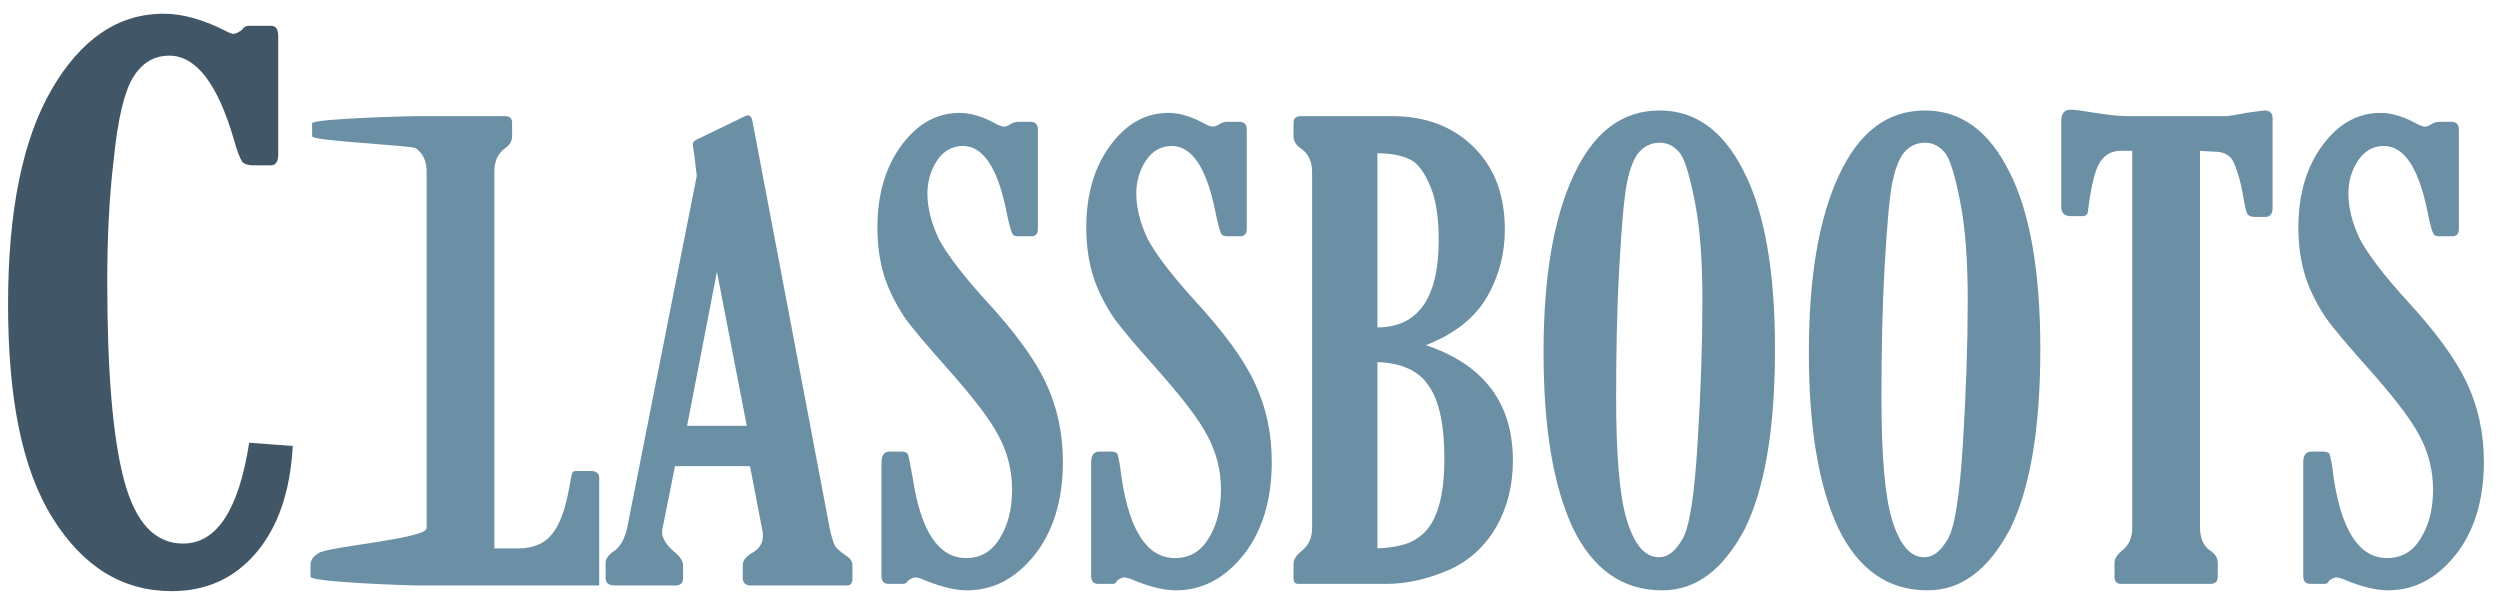
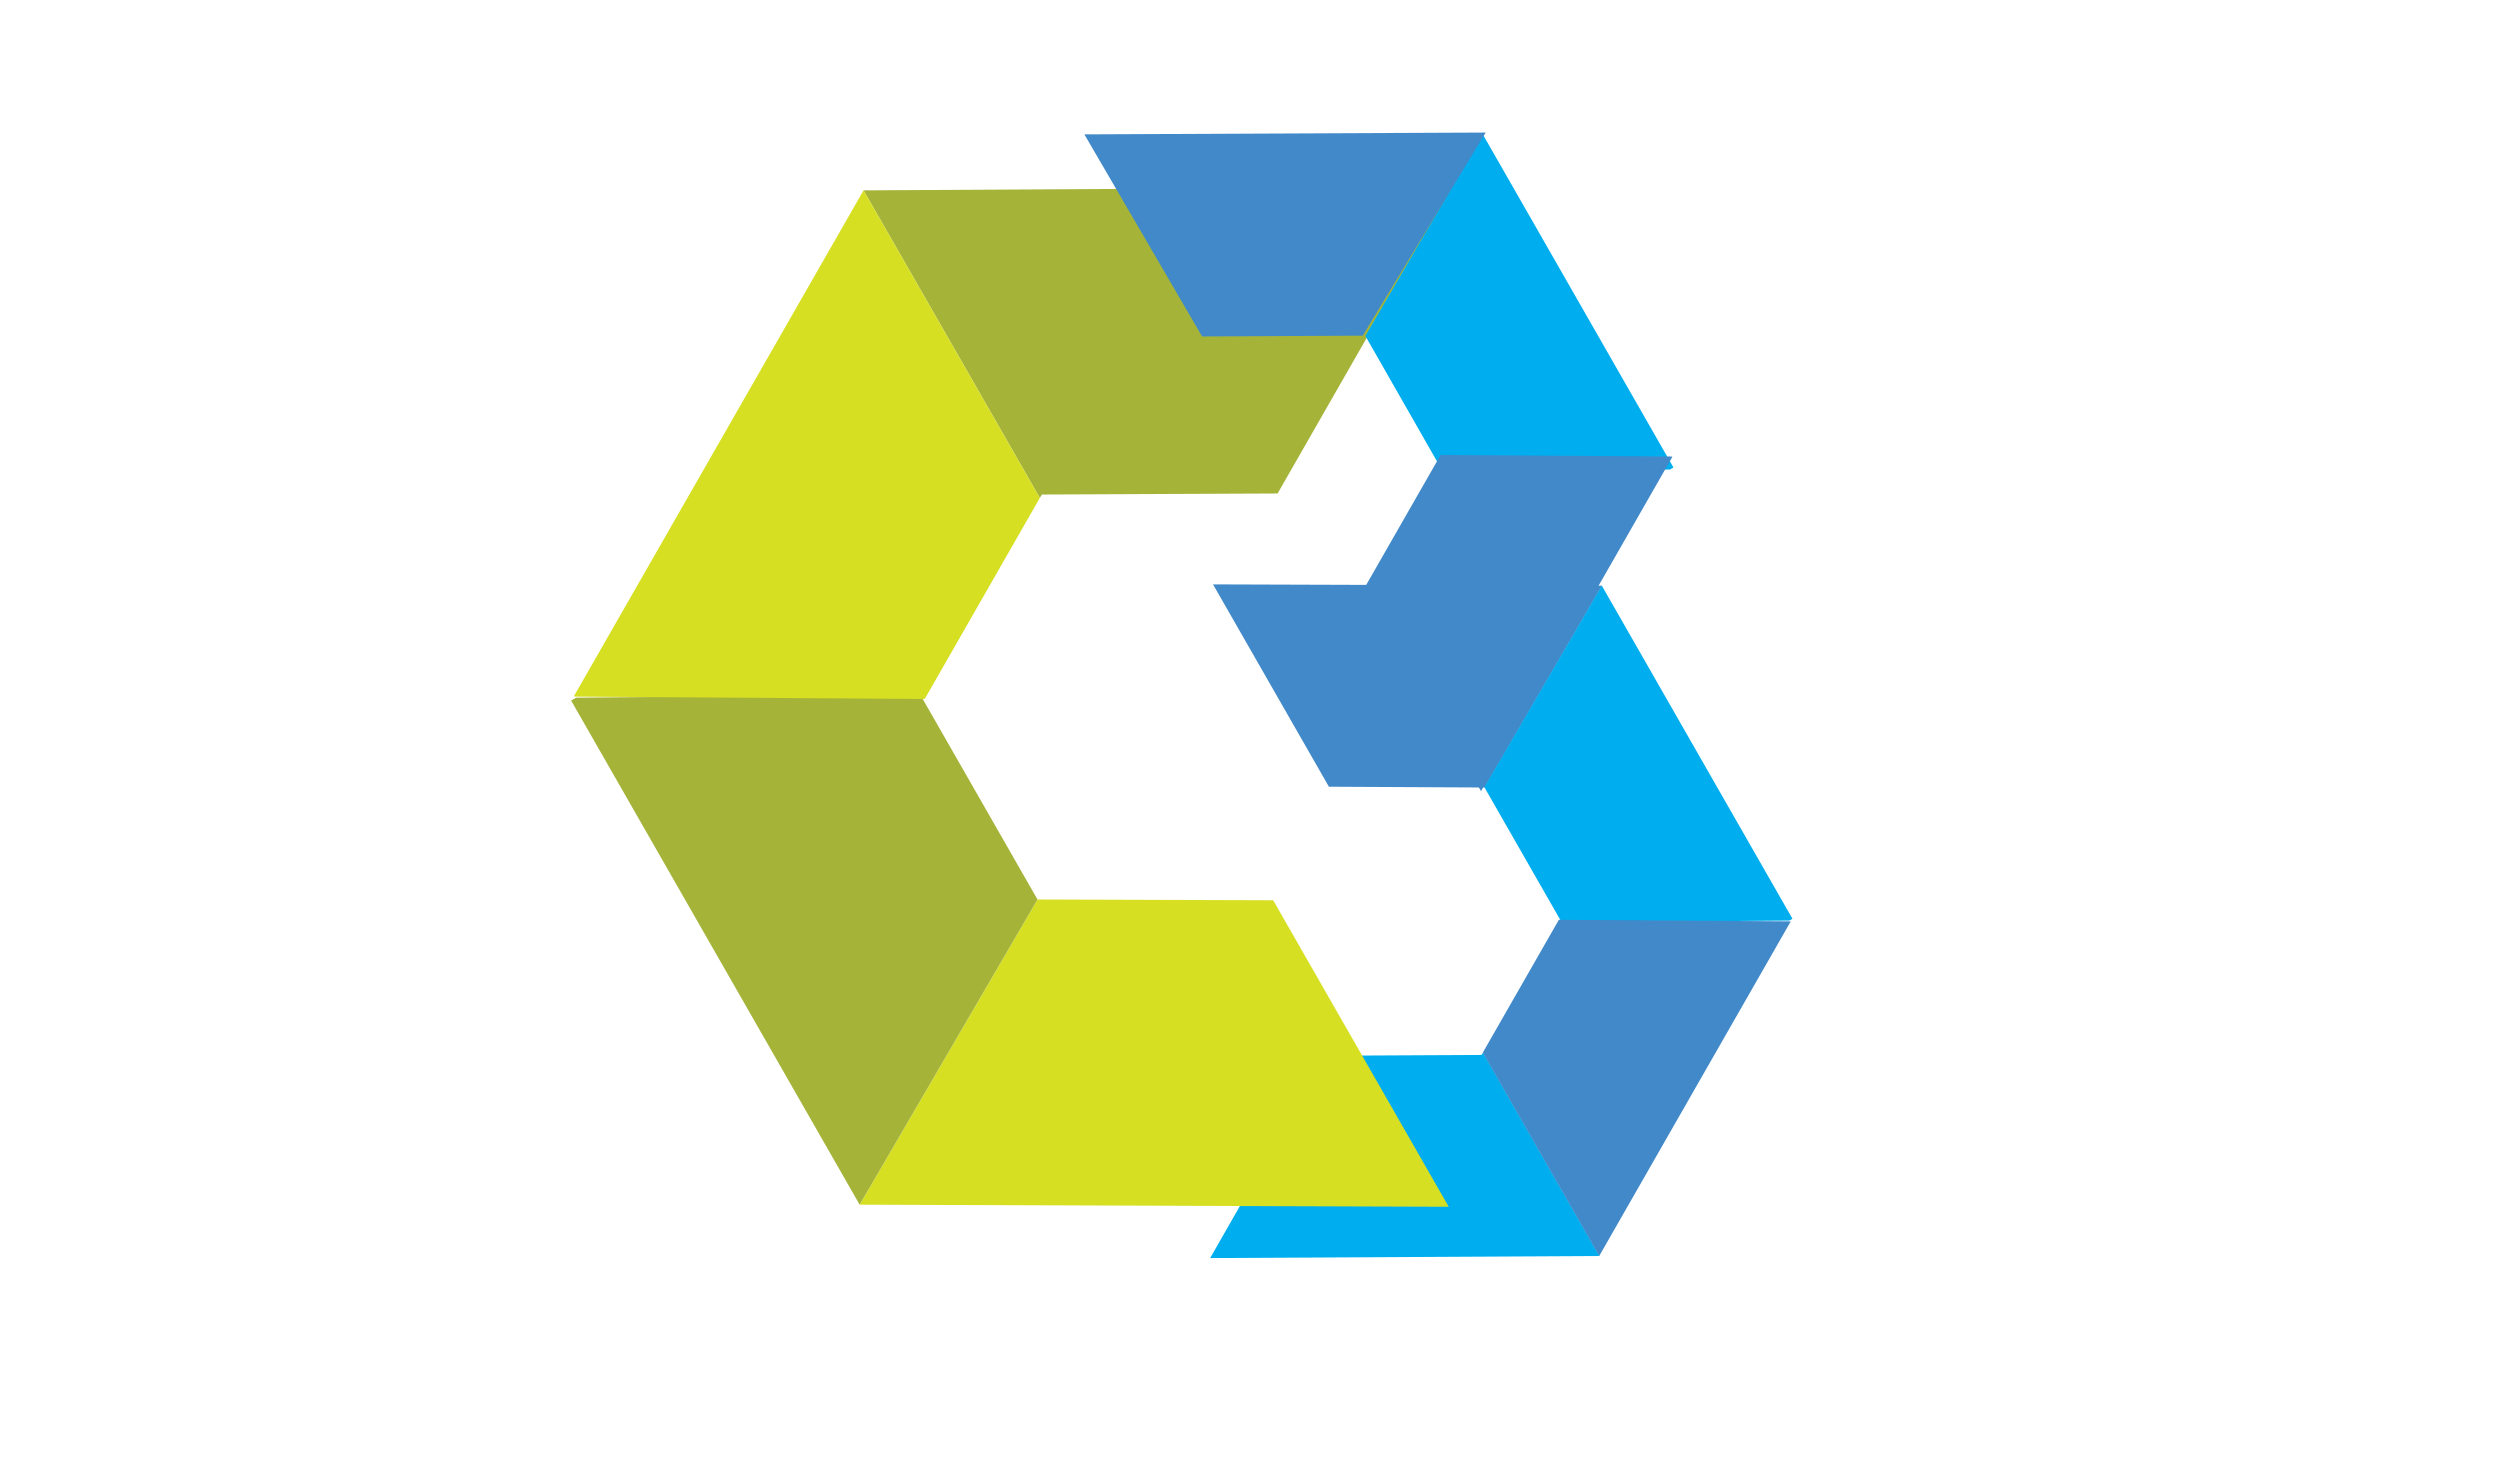
- <svg xmlns="http://www.w3.org/2000/svg" version="1.1" id="Layer_1" x="0px" y="0px" viewBox="0 0 310 75" style="enable-background:new 0 0 310 75;" xml:space="preserve">
+ <svg xmlns="http://www.w3.org/2000/svg" version="1.1" id="Layer_1" x="0px" y="0px" viewBox="0 0 960 560" style="enable-background:new 0 0 960 560;" xml:space="preserve">
  <style type="text/css">
- 	.st0{fill:#415666;}
- 	.st1{fill:#6B8FA5;}
+ 	.st0{fill:#00AEEF;}
+ 	.st1{fill:#4189C9;}
+ 	.st2{fill:#D7DF23;}
+ 	.st3{fill:#A5B439;}
</style>
  <g>
-     <path class="st0" d="M36.3,55.3c-0.3,5.6-1.8,10-4.5,13.2s-6.2,4.8-10.5,4.8c-6.1,0-11-3-14.8-9.1S1,49.3,1,37.7   c0-11.5,1.8-20.4,5.4-26.6s8.2-9.4,13.9-9.4c2.3,0,4.9,0.7,7.8,2.2c0.4,0.2,0.7,0.3,0.9,0.3c0.2,0,0.6-0.2,1-0.5   c0.2-0.3,0.5-0.5,0.8-0.5h2.8c0.6,0,0.9,0.4,0.9,1.3v14.7c0,0.8-0.3,1.3-0.9,1.3h-2.2c-0.7,0-1.2-0.2-1.4-0.5   c-0.2-0.3-0.6-1.2-1-2.7c-2-6.9-4.7-10.4-8-10.4c-1.9,0-3.4,0.9-4.5,2.7s-1.9,5.2-2.4,10.2c-0.6,5-0.8,10-0.8,15.2   c0,11.2,0.7,19.4,2.1,24.6s3.8,7.8,7.3,7.8c4.2,0,6.9-4.2,8.2-12.5L36.3,55.3z" />
-     <path class="st1" d="M52.9,65.5V21.3c0-1.3-0.4-2.2-1.3-2.9C51,18,38.7,17.5,38.7,16.9v-1.6c0-0.6,12.3-0.9,12.9-0.9h11.1   c0.5,0,0.8,0.3,0.8,0.8v1.7c0,0.6-0.3,1.1-0.9,1.5c-0.9,0.7-1.3,1.6-1.3,2.9V68h3c1.8,0,3.2-0.6,4.1-1.7c1-1.2,1.7-3.1,2.2-5.9   c0.2-1.1,0.3-1.7,0.4-1.8c0.1-0.2,0.3-0.2,0.6-0.2h1.7c0.6,0,1,0.3,1,0.8v13.4H51.7c-0.8,0-13.2-0.4-13.2-1.1v-1.4   c0-0.6,0.3-1.1,1-1.5C40.4,67.8,52.9,66.8,52.9,65.5z" />
-     <path class="st1" d="M86.4,21.8l-0.3-2.5c-0.1-0.8-0.2-1.3-0.2-1.4c0-0.2,0.2-0.5,0.5-0.6l6-2.9c0.1,0,0.2-0.1,0.3-0.1   c0.3,0,0.5,0.2,0.6,0.7l9.6,50.6c0.2,0.9,0.4,1.6,0.6,2c0.2,0.4,0.7,0.8,1.4,1.3c0.5,0.3,0.8,0.7,0.8,1.2v1.6   c0,0.6-0.2,0.9-0.7,0.9H93.1c-0.6,0-1-0.3-1-0.9v-1.6c0-0.6,0.4-1.1,1.1-1.5c0.9-0.5,1.4-1.2,1.4-2.1c0-0.2,0-0.5-0.1-0.9L93,57.8   h-9.3l-1.5,7.5c-0.1,0.3-0.1,0.6-0.1,0.7c0,0.7,0.5,1.6,1.6,2.5c0.7,0.6,1,1.1,1,1.6v1.6c0,0.6-0.3,0.9-1,0.9h-7.4   c-0.8,0-1.2-0.3-1.2-0.9v-1.9c0-0.5,0.3-0.9,0.8-1.3c1-0.6,1.6-1.7,1.9-3.2L86.4,21.8z M88.9,33.7l-3.7,19.1h7.4L88.9,33.7z" />
-     <path class="st1" d="M112,72.4h-1.8c-0.6,0-0.9-0.3-0.9-1v-14c0-0.9,0.3-1.4,1-1.4h1.5c0.4,0,0.7,0.1,0.8,0.4   c0.1,0.3,0.3,1.3,0.6,3c1,6.5,3.2,9.8,6.6,9.8c1.8,0,3.2-0.8,4.2-2.5c1-1.6,1.5-3.6,1.5-6s-0.6-4.7-1.7-6.7   c-1.1-2.1-3.2-4.8-6.4-8.4c-2.4-2.7-4.2-4.8-5.2-6.2c-1-1.5-1.9-3.2-2.5-5c-0.6-1.9-0.9-3.9-0.9-6.2c0-4.1,1-7.5,3-10.2   s4.4-4,7.2-4c1.3,0,2.7,0.4,4.2,1.2c0.7,0.4,1.1,0.5,1.3,0.5s0.5-0.1,0.8-0.3c0.3-0.2,0.6-0.3,1.1-0.3h1.3c0.7,0,1,0.3,1,1v12.3   c0,0.6-0.3,0.9-0.8,0.9h-1.6c-0.4,0-0.7-0.1-0.8-0.4c-0.1-0.2-0.4-1.1-0.7-2.7c-1.1-5.4-2.9-8.1-5.4-8.1c-1.3,0-2.4,0.6-3.2,1.8   c-0.8,1.2-1.2,2.6-1.2,4.1c0,1.8,0.5,3.7,1.4,5.6c1,1.9,2.9,4.4,5.7,7.5c3.7,4,6.2,7.4,7.6,10.4c1.4,3,2.1,6.2,2.1,9.8   c0,4.7-1.2,8.6-3.5,11.5c-2.4,3-5.2,4.4-8.4,4.4c-1.4,0-3.1-0.4-5.1-1.2c-0.6-0.3-1.1-0.4-1.3-0.4s-0.5,0.1-0.9,0.4   C112.4,72.3,112.2,72.4,112,72.4z" />
-     <path class="st1" d="M138,72.4h-1.8c-0.6,0-0.9-0.3-0.9-1v-14c0-0.9,0.3-1.4,1-1.4h1.5c0.4,0,0.7,0.1,0.8,0.4   c0.1,0.3,0.3,1.3,0.5,3c1,6.5,3.2,9.8,6.6,9.8c1.8,0,3.2-0.8,4.2-2.5c1-1.6,1.5-3.6,1.5-6s-0.6-4.7-1.7-6.7   c-1.1-2.1-3.2-4.8-6.4-8.4c-2.4-2.7-4.2-4.8-5.2-6.2c-1-1.5-1.9-3.2-2.5-5c-0.6-1.9-0.9-3.9-0.9-6.2c0-4.1,1-7.5,3-10.2   s4.4-4,7.2-4c1.3,0,2.7,0.4,4.2,1.2c0.7,0.4,1.1,0.5,1.3,0.5s0.5-0.1,0.8-0.3c0.3-0.2,0.6-0.3,1.1-0.3h1.3c0.7,0,1,0.3,1,1v12.3   c0,0.6-0.3,0.9-0.8,0.9h-1.6c-0.4,0-0.7-0.1-0.8-0.4c-0.1-0.2-0.4-1.1-0.7-2.7c-1.1-5.4-2.9-8.1-5.4-8.1c-1.3,0-2.4,0.6-3.2,1.8   c-0.8,1.2-1.2,2.6-1.2,4.1c0,1.8,0.5,3.7,1.4,5.6c1,1.9,2.9,4.4,5.7,7.5c3.7,4,6.2,7.4,7.6,10.4s2.1,6.2,2.1,9.8   c0,4.7-1.2,8.6-3.5,11.5c-2.4,3-5.2,4.4-8.4,4.4c-1.4,0-3.1-0.4-5.1-1.2c-0.6-0.3-1.1-0.4-1.3-0.4s-0.5,0.1-0.9,0.4   C138.4,72.3,138.2,72.4,138,72.4z" />
-     <path class="st1" d="M176.8,42.8c7.2,2.4,10.8,7.2,10.8,14.3c0,3.1-0.7,5.9-2.1,8.3s-3.4,4.2-5.9,5.3c-2.6,1.1-5.1,1.7-7.7,1.7H161   c-0.4,0-0.6-0.2-0.6-0.7v-1.8c0-0.5,0.3-1,0.9-1.5c0.9-0.7,1.4-1.6,1.4-2.9V21.3c0-1.3-0.5-2.3-1.4-2.9c-0.6-0.4-0.9-0.9-0.9-1.5   v-1.7c0-0.5,0.3-0.8,0.9-0.8h11.3c4.2,0,7.6,1.3,10.2,3.9c2.6,2.6,3.8,6,3.8,10.2c0,2.9-0.7,5.7-2.2,8.3   C182.9,39.4,180.4,41.4,176.8,42.8z M170.8,19v21.6c5,0,7.6-3.6,7.6-10.8c0-2.7-0.3-4.9-1-6.6s-1.5-2.9-2.5-3.4   C173.9,19.3,172.5,19,170.8,19z M170.8,44.9V68c2-0.1,3.6-0.4,4.7-1.1c1.2-0.7,2.1-1.8,2.7-3.5c0.6-1.6,0.9-3.8,0.9-6.6   c0-4-0.6-7-1.9-8.9C176,46,173.8,45,170.8,44.9z" />
-     <path class="st1" d="M206.1,73.2c-4.9,0-8.6-2.6-11.1-7.8c-2.4-5.2-3.6-12.4-3.6-21.7c0-9.2,1.2-16.5,3.7-21.9s6-8.1,10.7-8.1   c4.4,0,7.9,2.5,10.4,7.5c2.6,5,3.9,12.4,3.9,22.1c0,10-1.3,17.4-3.8,22.4C213.6,70.7,210.3,73.2,206.1,73.2z M205.7,69.1   c1.1,0,2-0.7,2.9-2.2s1.5-5.4,1.9-11.9s0.6-12.4,0.6-17.8c0-4.9-0.3-8.9-0.9-12s-1.2-5.2-1.8-6.1c-0.7-0.9-1.5-1.4-2.6-1.4   c-0.9,0-1.7,0.3-2.4,1s-1.2,1.9-1.6,3.7c-0.4,1.8-0.7,5.3-1,10.6c-0.3,5.2-0.4,10.7-0.4,16.3c0,7,0.4,12.1,1.3,15.1   S203.9,69.1,205.7,69.1z" />
-     <path class="st1" d="M239,73.2c-4.9,0-8.6-2.6-11.1-7.8c-2.4-5.2-3.6-12.4-3.6-21.7c0-9.2,1.2-16.5,3.7-21.9s6-8.1,10.7-8.1   c4.4,0,7.9,2.5,10.4,7.5c2.6,5,3.9,12.4,3.9,22.1c0,10-1.3,17.4-3.8,22.4C246.5,70.7,243.2,73.2,239,73.2z M238.6,69.1   c1.1,0,2-0.7,2.9-2.2s1.5-5.4,1.9-11.9s0.6-12.4,0.6-17.8c0-4.9-0.3-8.9-0.9-12s-1.2-5.2-1.8-6.1c-0.7-0.9-1.5-1.4-2.6-1.4   c-0.9,0-1.7,0.3-2.4,1s-1.2,1.9-1.6,3.7c-0.4,1.8-0.7,5.3-1,10.6c-0.3,5.2-0.4,10.7-0.4,16.3c0,7,0.4,12.1,1.3,15.1   S236.8,69.1,238.6,69.1z" />
-     <path class="st1" d="M272.8,18.7v46.7c0,1.3,0.4,2.3,1.3,2.9c0.6,0.4,0.9,0.9,0.9,1.5v1.7c0,0.6-0.3,0.9-0.9,0.9H263   c-0.5,0-0.8-0.3-0.8-0.8v-1.8c0-0.5,0.3-1,0.9-1.5c0.9-0.7,1.3-1.6,1.3-2.9V18.7H263c-1.2,0-2,0.5-2.6,1.4s-1.1,2.9-1.5,6.1   c0,0.4-0.3,0.6-0.7,0.6h-1.4c-0.8,0-1.2-0.4-1.2-1.1V14.9c0-0.8,0.4-1.3,1.1-1.3c0.5,0,1.3,0.1,2.5,0.3c1.9,0.3,3.4,0.5,4.4,0.5   h12.6c0.6-0.1,1.4-0.2,2.3-0.4c1.4-0.2,2.2-0.3,2.3-0.3c0.6,0,1,0.3,1,0.9v11.2c0,0.7-0.3,1.1-0.9,1.1h-1.3c-0.5,0-0.9-0.2-1-0.5   s-0.3-1.1-0.5-2.4c-0.4-2.1-0.9-3.5-1.3-4.2c-0.5-0.7-1.2-1-2.4-1L272.8,18.7L272.8,18.7z" />
-     <path class="st1" d="M288.3,72.4h-1.8c-0.6,0-0.9-0.3-0.9-1v-14c0-0.9,0.3-1.4,1-1.4h1.5c0.4,0,0.7,0.1,0.8,0.4   c0.1,0.3,0.3,1.3,0.5,3c1,6.5,3.2,9.8,6.6,9.8c1.8,0,3.2-0.8,4.2-2.5c1-1.6,1.5-3.6,1.5-6S301.1,56,300,54   c-1.1-2.1-3.2-4.8-6.4-8.4c-2.4-2.7-4.2-4.8-5.2-6.2c-1-1.5-1.9-3.2-2.5-5c-0.6-1.9-0.9-3.9-0.9-6.2c0-4.1,1-7.5,3-10.2   s4.4-4,7.2-4c1.3,0,2.7,0.4,4.2,1.2c0.7,0.4,1.1,0.5,1.3,0.5s0.5-0.1,0.8-0.3c0.3-0.2,0.6-0.3,1.1-0.3h1.3c0.7,0,1,0.3,1,1v12.3   c0,0.6-0.3,0.9-0.8,0.9h-1.6c-0.4,0-0.7-0.1-0.8-0.4c-0.1-0.2-0.4-1.1-0.7-2.7c-1.1-5.4-2.9-8.1-5.4-8.1c-1.3,0-2.4,0.6-3.2,1.8   s-1.2,2.6-1.2,4.1c0,1.8,0.5,3.7,1.4,5.6c1,1.9,2.9,4.4,5.7,7.5c3.7,4,6.2,7.4,7.6,10.4s2.1,6.2,2.1,9.8c0,4.7-1.2,8.6-3.5,11.5   c-2.4,3-5.2,4.4-8.4,4.4c-1.4,0-3.1-0.4-5.1-1.2c-0.6-0.3-1.1-0.4-1.3-0.4c-0.2,0-0.5,0.1-0.9,0.4   C288.7,72.3,288.5,72.4,288.3,72.4z" />
+     <g>
+       <polygon class="st0" points="569.5,404.2 568.9,405.1 509.1,405.4 464.7,483.1 614.2,482.3   " />
+       <polygon class="st1" points="615.2,224.9 465.8,224.4 510.3,302.1 570.1,302.4   " />
+       <path class="st0" d="M688.3,352.8l-73.2-127.9l-45.1,77.4l29.7,51.9l87.3-0.7C687.5,353.3,687.9,353.1,688.3,352.8z" />
+       <path class="st1" d="M687.6,353.9c-0.1,0-0.2-0.1-0.3-0.1l-88.7-0.6l-29.2,51l44.7,78.1L687.6,353.9z" />
+     </g>
+     <g>
+       <polygon class="st2" points="330.1,462.6 556.3,463.4 488.9,345.7 398.4,345.4   " />
+       <polygon class="st3" points="399.3,191.2 400.1,189.9 490.6,189.5 558,71.8 331.6,73.1   " />
+       <path class="st3" d="M219.3,269l110.8,193.6l68.3-117.2l-45-78.6l-132.2,1.1C220.6,268.2,220,268.7,219.3,269z" />
+       <path class="st2" d="M220.4,267.3c0.1,0.1,0.4,0.1,0.5,0.2l134.2,0.9l44.2-77.2L331.6,73.1L220.4,267.3z" />
+     </g>
+     <g>
+       <path class="st0" d="M642.6,179.5L569.4,51.6L524.3,129L554,181l87.3-0.7C641.8,180,642.2,179.7,642.6,179.5z" />
+       <path class="st1" d="M642.2,175.4c-0.1,0-0.2-0.1-0.3-0.1l-88.7-0.6l-29.2,51l44.7,78.1L642.2,175.4z" />
+     </g>
  </g>
+   <polygon class="st1" points="570.5,50.9 416.4,51.6 461.6,129.2 523.3,128.9 " />
</svg>
